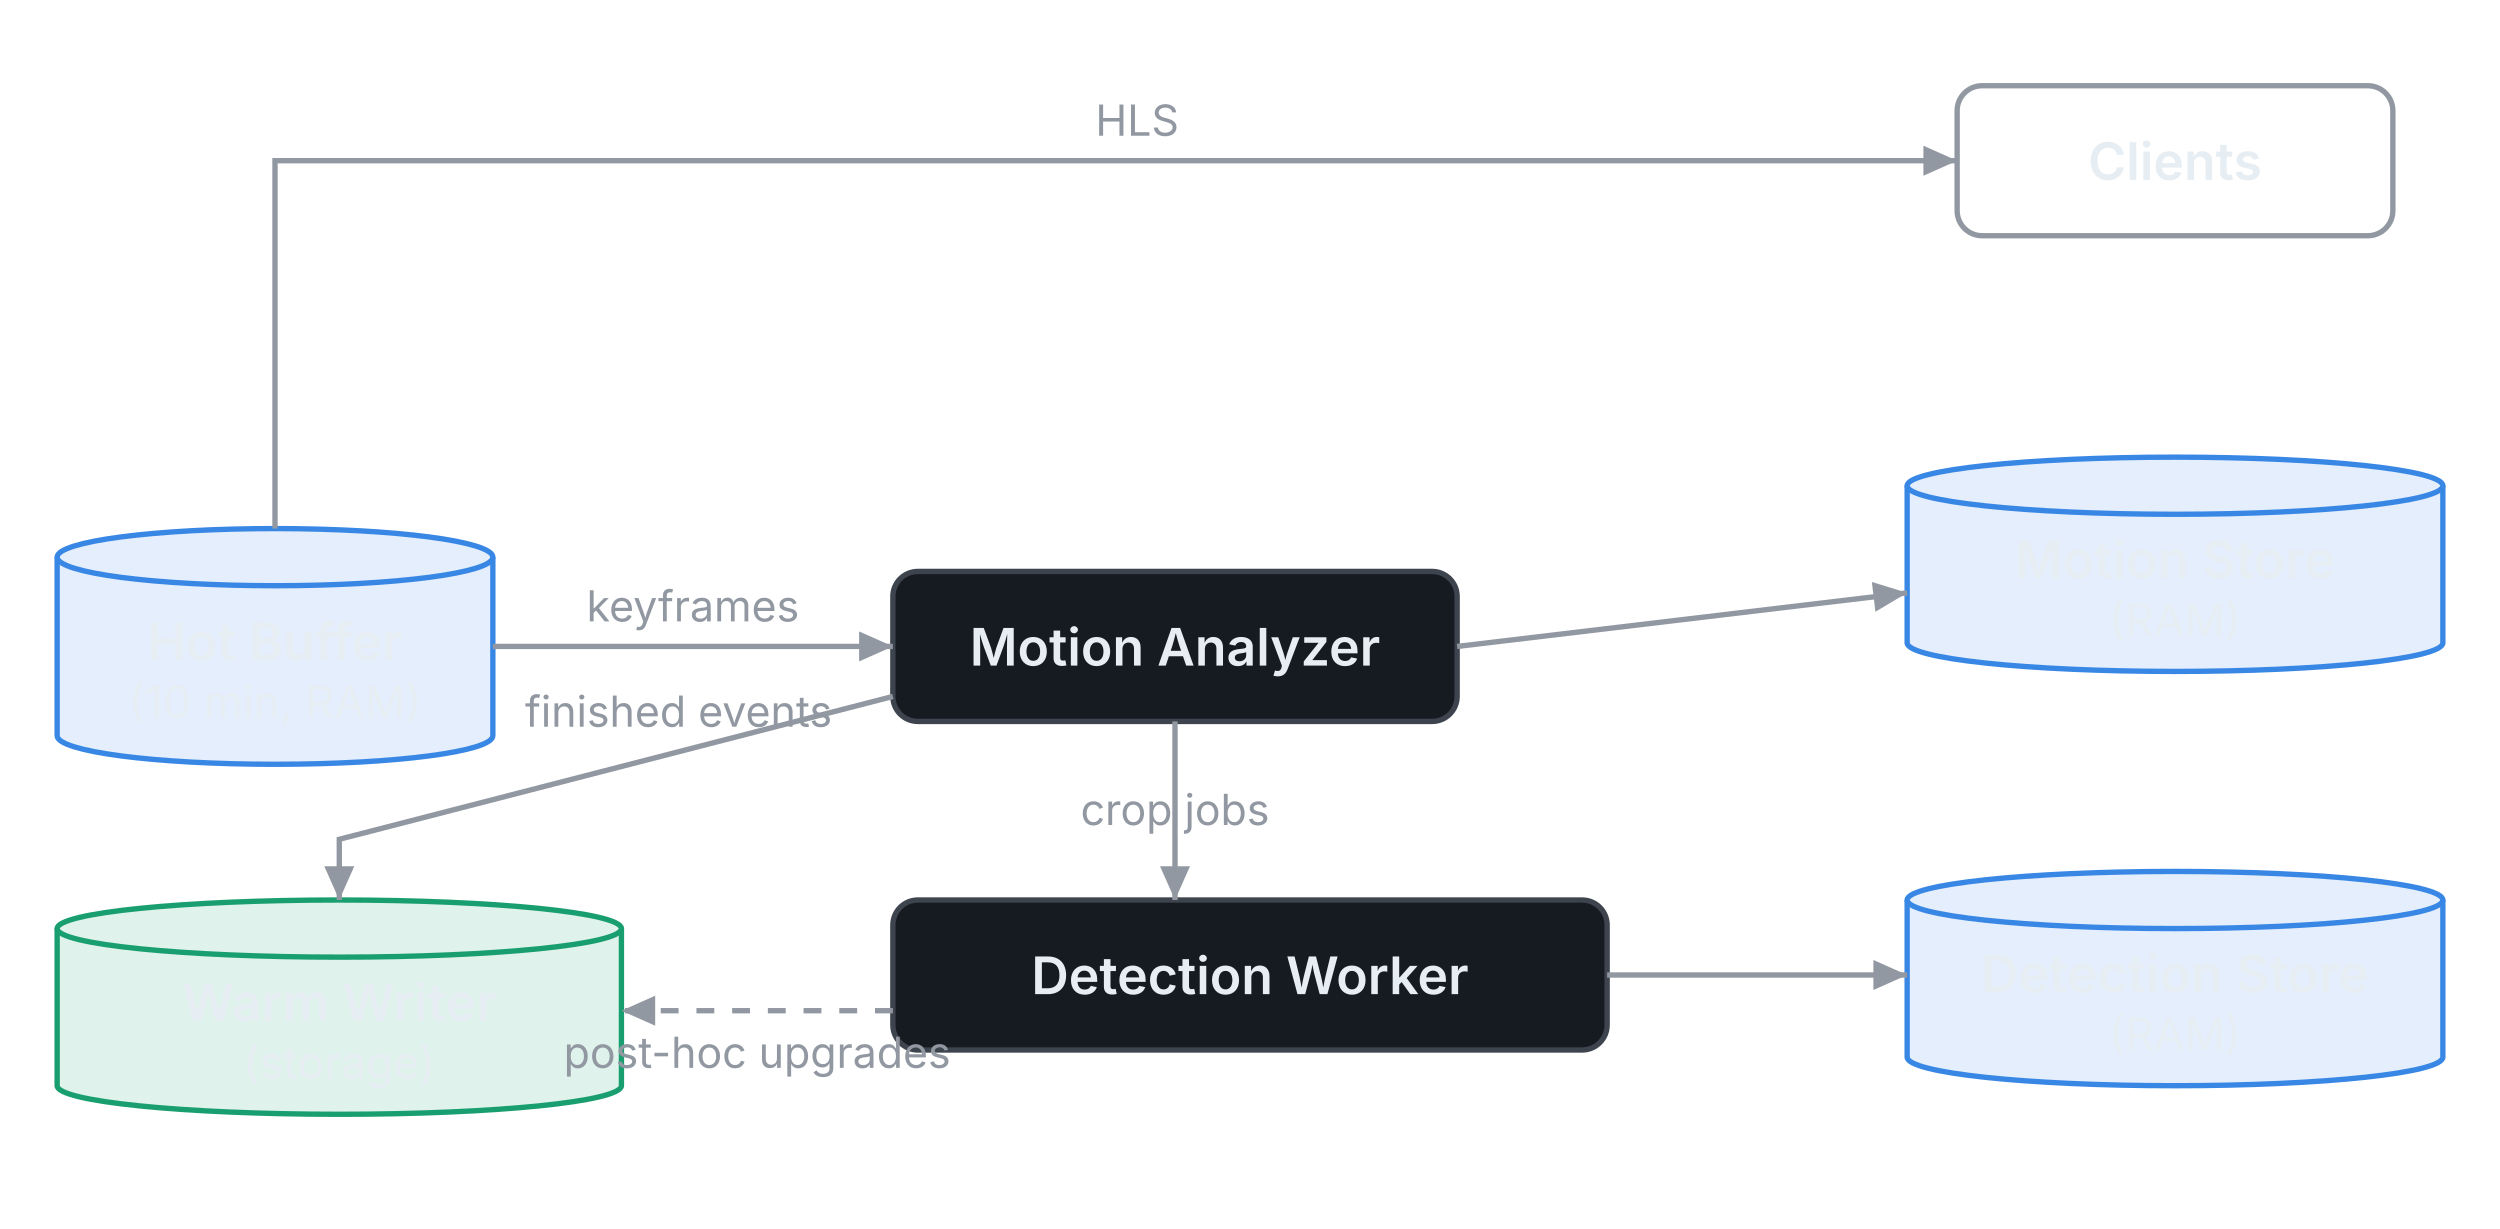
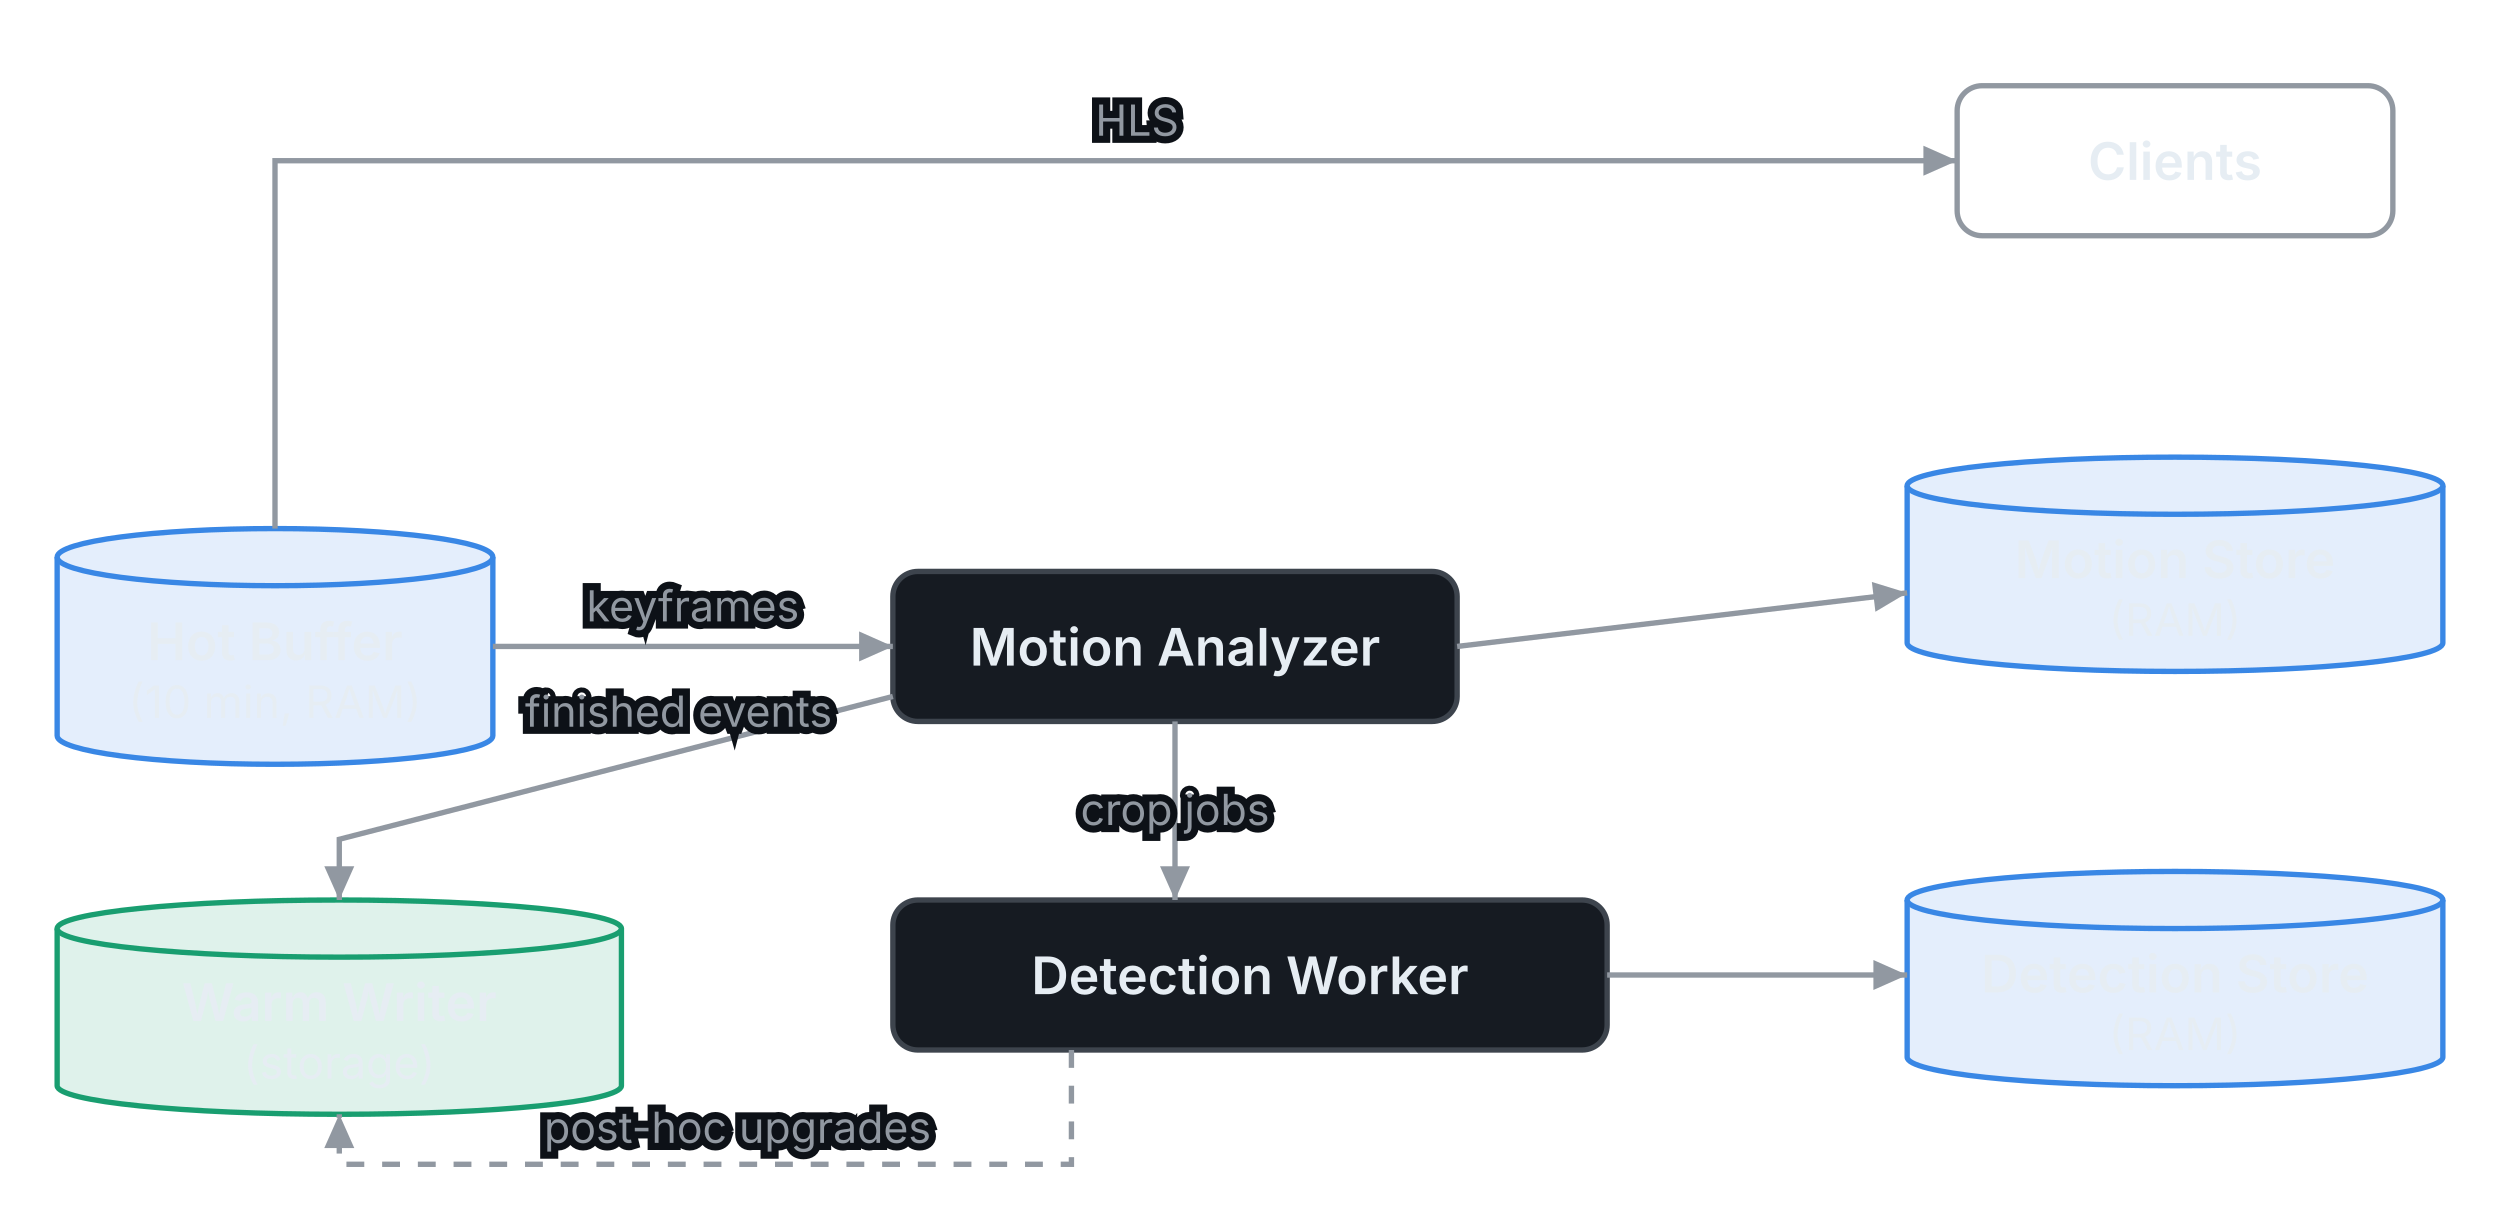
<svg xmlns="http://www.w3.org/2000/svg" viewBox="0 0 700 344" width="700" role="img" font-family="system-ui,-apple-system,'Segoe UI',sans-serif">
  <defs>
    <marker id="arrow" viewBox="0 0 10 10" refX="9" refY="5" markerWidth="7" markerHeight="7" orient="auto-start-reverse">
      <path d="M 0 1 L 9 5 L 0 9 z" fill="#9198a1" />
    </marker>
  </defs>
  <path d="M 16 156 A 61.0 8 0 0 1 138 156 V 206 A 61.0 8 0 0 1 16 206 Z" fill="#3987e5" fill-opacity="0.14" stroke="#3987e5" stroke-width="1.5" />
  <path d="M 16 156 A 61.0 8 0 0 0 138 156" fill="none" stroke="#3987e5" stroke-width="1.5" />
  <text x="77.0" y="179.5" text-anchor="middle" dominant-baseline="middle" font-family="system-ui,-apple-system,'Segoe UI',sans-serif" font-size="14.5" font-weight="600" fill="#e6edf3">Hot Buffer</text>
  <text x="77.0" y="196.5" text-anchor="middle" dominant-baseline="middle" font-family="system-ui,-apple-system,'Segoe UI',sans-serif" font-size="12.5" font-weight="400" fill="#e6edf3">(10 min, RAM)</text>
  <rect x="548" y="24" width="122" height="42" rx="7" fill="none" stroke="#9198a1" stroke-width="1.5" />
  <text x="609.0" y="45.0" text-anchor="middle" dominant-baseline="middle" font-family="system-ui,-apple-system,'Segoe UI',sans-serif" font-size="14.5" font-weight="600" fill="#e6edf3">Clients</text>
  <rect x="250" y="160" width="158" height="42" rx="7" fill="#161b22" stroke="#3d444d" stroke-width="1.5" />
  <text x="329.0" y="181.0" text-anchor="middle" dominant-baseline="middle" font-family="system-ui,-apple-system,'Segoe UI',sans-serif" font-size="14.5" font-weight="600" fill="#e6edf3">Motion Analyzer</text>
  <path d="M 534 136 A 75.0 8 0 0 1 684 136 V 180 A 75.0 8 0 0 1 534 180 Z" fill="#3987e5" fill-opacity="0.14" stroke="#3987e5" stroke-width="1.5" />
  <path d="M 534 136 A 75.0 8 0 0 0 684 136" fill="none" stroke="#3987e5" stroke-width="1.5" />
  <text x="609.0" y="156.5" text-anchor="middle" dominant-baseline="middle" font-family="system-ui,-apple-system,'Segoe UI',sans-serif" font-size="14.5" font-weight="600" fill="#e6edf3">Motion Store</text>
  <text x="609.0" y="173.5" text-anchor="middle" dominant-baseline="middle" font-family="system-ui,-apple-system,'Segoe UI',sans-serif" font-size="12.5" font-weight="400" fill="#e6edf3">(RAM)</text>
  <rect x="250" y="252" width="200" height="42" rx="7" fill="#161b22" stroke="#3d444d" stroke-width="1.5" />
  <text x="350.0" y="273.0" text-anchor="middle" dominant-baseline="middle" font-family="system-ui,-apple-system,'Segoe UI',sans-serif" font-size="14.5" font-weight="600" fill="#e6edf3">Detection Worker</text>
  <path d="M 534 252 A 75.0 8 0 0 1 684 252 V 296 A 75.0 8 0 0 1 534 296 Z" fill="#3987e5" fill-opacity="0.14" stroke="#3987e5" stroke-width="1.5" />
  <path d="M 534 252 A 75.0 8 0 0 0 684 252" fill="none" stroke="#3987e5" stroke-width="1.5" />
  <text x="609.0" y="272.5" text-anchor="middle" dominant-baseline="middle" font-family="system-ui,-apple-system,'Segoe UI',sans-serif" font-size="14.5" font-weight="600" fill="#e6edf3">Detection Store</text>
  <text x="609.0" y="289.5" text-anchor="middle" dominant-baseline="middle" font-family="system-ui,-apple-system,'Segoe UI',sans-serif" font-size="12.5" font-weight="400" fill="#e6edf3">(RAM)</text>
  <path d="M 16 260 A 79.0 8 0 0 1 174 260 V 304 A 79.0 8 0 0 1 16 304 Z" fill="#199e70" fill-opacity="0.14" stroke="#199e70" stroke-width="1.5" />
  <path d="M 16 260 A 79.0 8 0 0 0 174 260" fill="none" stroke="#199e70" stroke-width="1.5" />
  <text x="95.0" y="280.5" text-anchor="middle" dominant-baseline="middle" font-family="system-ui,-apple-system,'Segoe UI',sans-serif" font-size="14.5" font-weight="600" fill="#e6edf3">Warm Writer</text>
  <text x="95.0" y="297.5" text-anchor="middle" dominant-baseline="middle" font-family="system-ui,-apple-system,'Segoe UI',sans-serif" font-size="12.5" font-weight="400" fill="#e6edf3">(storage)</text>
  <polyline points="77,148 77,45 548,45" fill="none" stroke="#9198a1" stroke-width="1.5" marker-end="url(#arrow)" />
-   <text x="318.4" y="38.0" text-anchor="middle" font-family="system-ui,-apple-system,'Segoe UI',sans-serif" font-size="12" fill="#9198a1" paint-order="stroke">HLS</text>
+   <text x="318.4" y="38.0" text-anchor="middle" font-family="system-ui,-apple-system,'Segoe UI',sans-serif" font-size="12" fill="#9198a1" stroke="#0d1117" stroke-width="4" paint-order="stroke">HLS</text>
  <polyline points="138,181 250,181" fill="none" stroke="#9198a1" stroke-width="1.5" marker-end="url(#arrow)" />
-   <text x="194.0" y="174.0" text-anchor="middle" font-family="system-ui,-apple-system,'Segoe UI',sans-serif" font-size="12" fill="#9198a1" paint-order="stroke">keyframes</text>
+   <text x="194.0" y="174.0" text-anchor="middle" font-family="system-ui,-apple-system,'Segoe UI',sans-serif" font-size="12" fill="#9198a1" stroke="#0d1117" stroke-width="4" paint-order="stroke">keyframes</text>
  <polyline points="408,181 534,166" fill="none" stroke="#9198a1" stroke-width="1.5" marker-end="url(#arrow)" />
  <polyline points="329,202 329,252" fill="none" stroke="#9198a1" stroke-width="1.5" marker-end="url(#arrow)" />
-   <text x="329.0" y="231.0" text-anchor="middle" font-family="system-ui,-apple-system,'Segoe UI',sans-serif" font-size="12" fill="#9198a1" paint-order="stroke">crop jobs</text>
+   <text x="329.0" y="231.0" text-anchor="middle" font-family="system-ui,-apple-system,'Segoe UI',sans-serif" font-size="12" fill="#9198a1" stroke="#0d1117" stroke-width="4" paint-order="stroke">crop jobs</text>
  <polyline points="450,273 534,273" fill="none" stroke="#9198a1" stroke-width="1.5" marker-end="url(#arrow)" />
  <polyline points="250,195 95,235 95,252" fill="none" stroke="#9198a1" stroke-width="1.5" marker-end="url(#arrow)" />
-   <text x="189.989" y="203.487" text-anchor="middle" font-family="system-ui,-apple-system,'Segoe UI',sans-serif" font-size="12" fill="#9198a1" paint-order="stroke">finished events</text>
-   <polyline points="250,283 174,283" fill="none" stroke="#9198a1" stroke-width="1.5" stroke-dasharray="5 5" marker-end="url(#arrow)" />
-   <text x="212.0" y="299.0" text-anchor="middle" font-family="system-ui,-apple-system,'Segoe UI',sans-serif" font-size="12" fill="#9198a1" paint-order="stroke">post-hoc upgrades</text>
+   <text x="189.989" y="203.487" text-anchor="middle" font-family="system-ui,-apple-system,'Segoe UI',sans-serif" font-size="12" fill="#9198a1" stroke="#0d1117" stroke-width="4" paint-order="stroke">finished events</text>
+   <polyline points="300,294 300,326 95,326 95,312" fill="none" stroke="#9198a1" stroke-width="1.5" stroke-dasharray="5 5" marker-end="url(#arrow)" />
+   <text x="206.5" y="320.0" text-anchor="middle" font-family="system-ui,-apple-system,'Segoe UI',sans-serif" font-size="12" fill="#9198a1" stroke="#0d1117" stroke-width="4" paint-order="stroke">post-hoc upgrades</text>
</svg>
